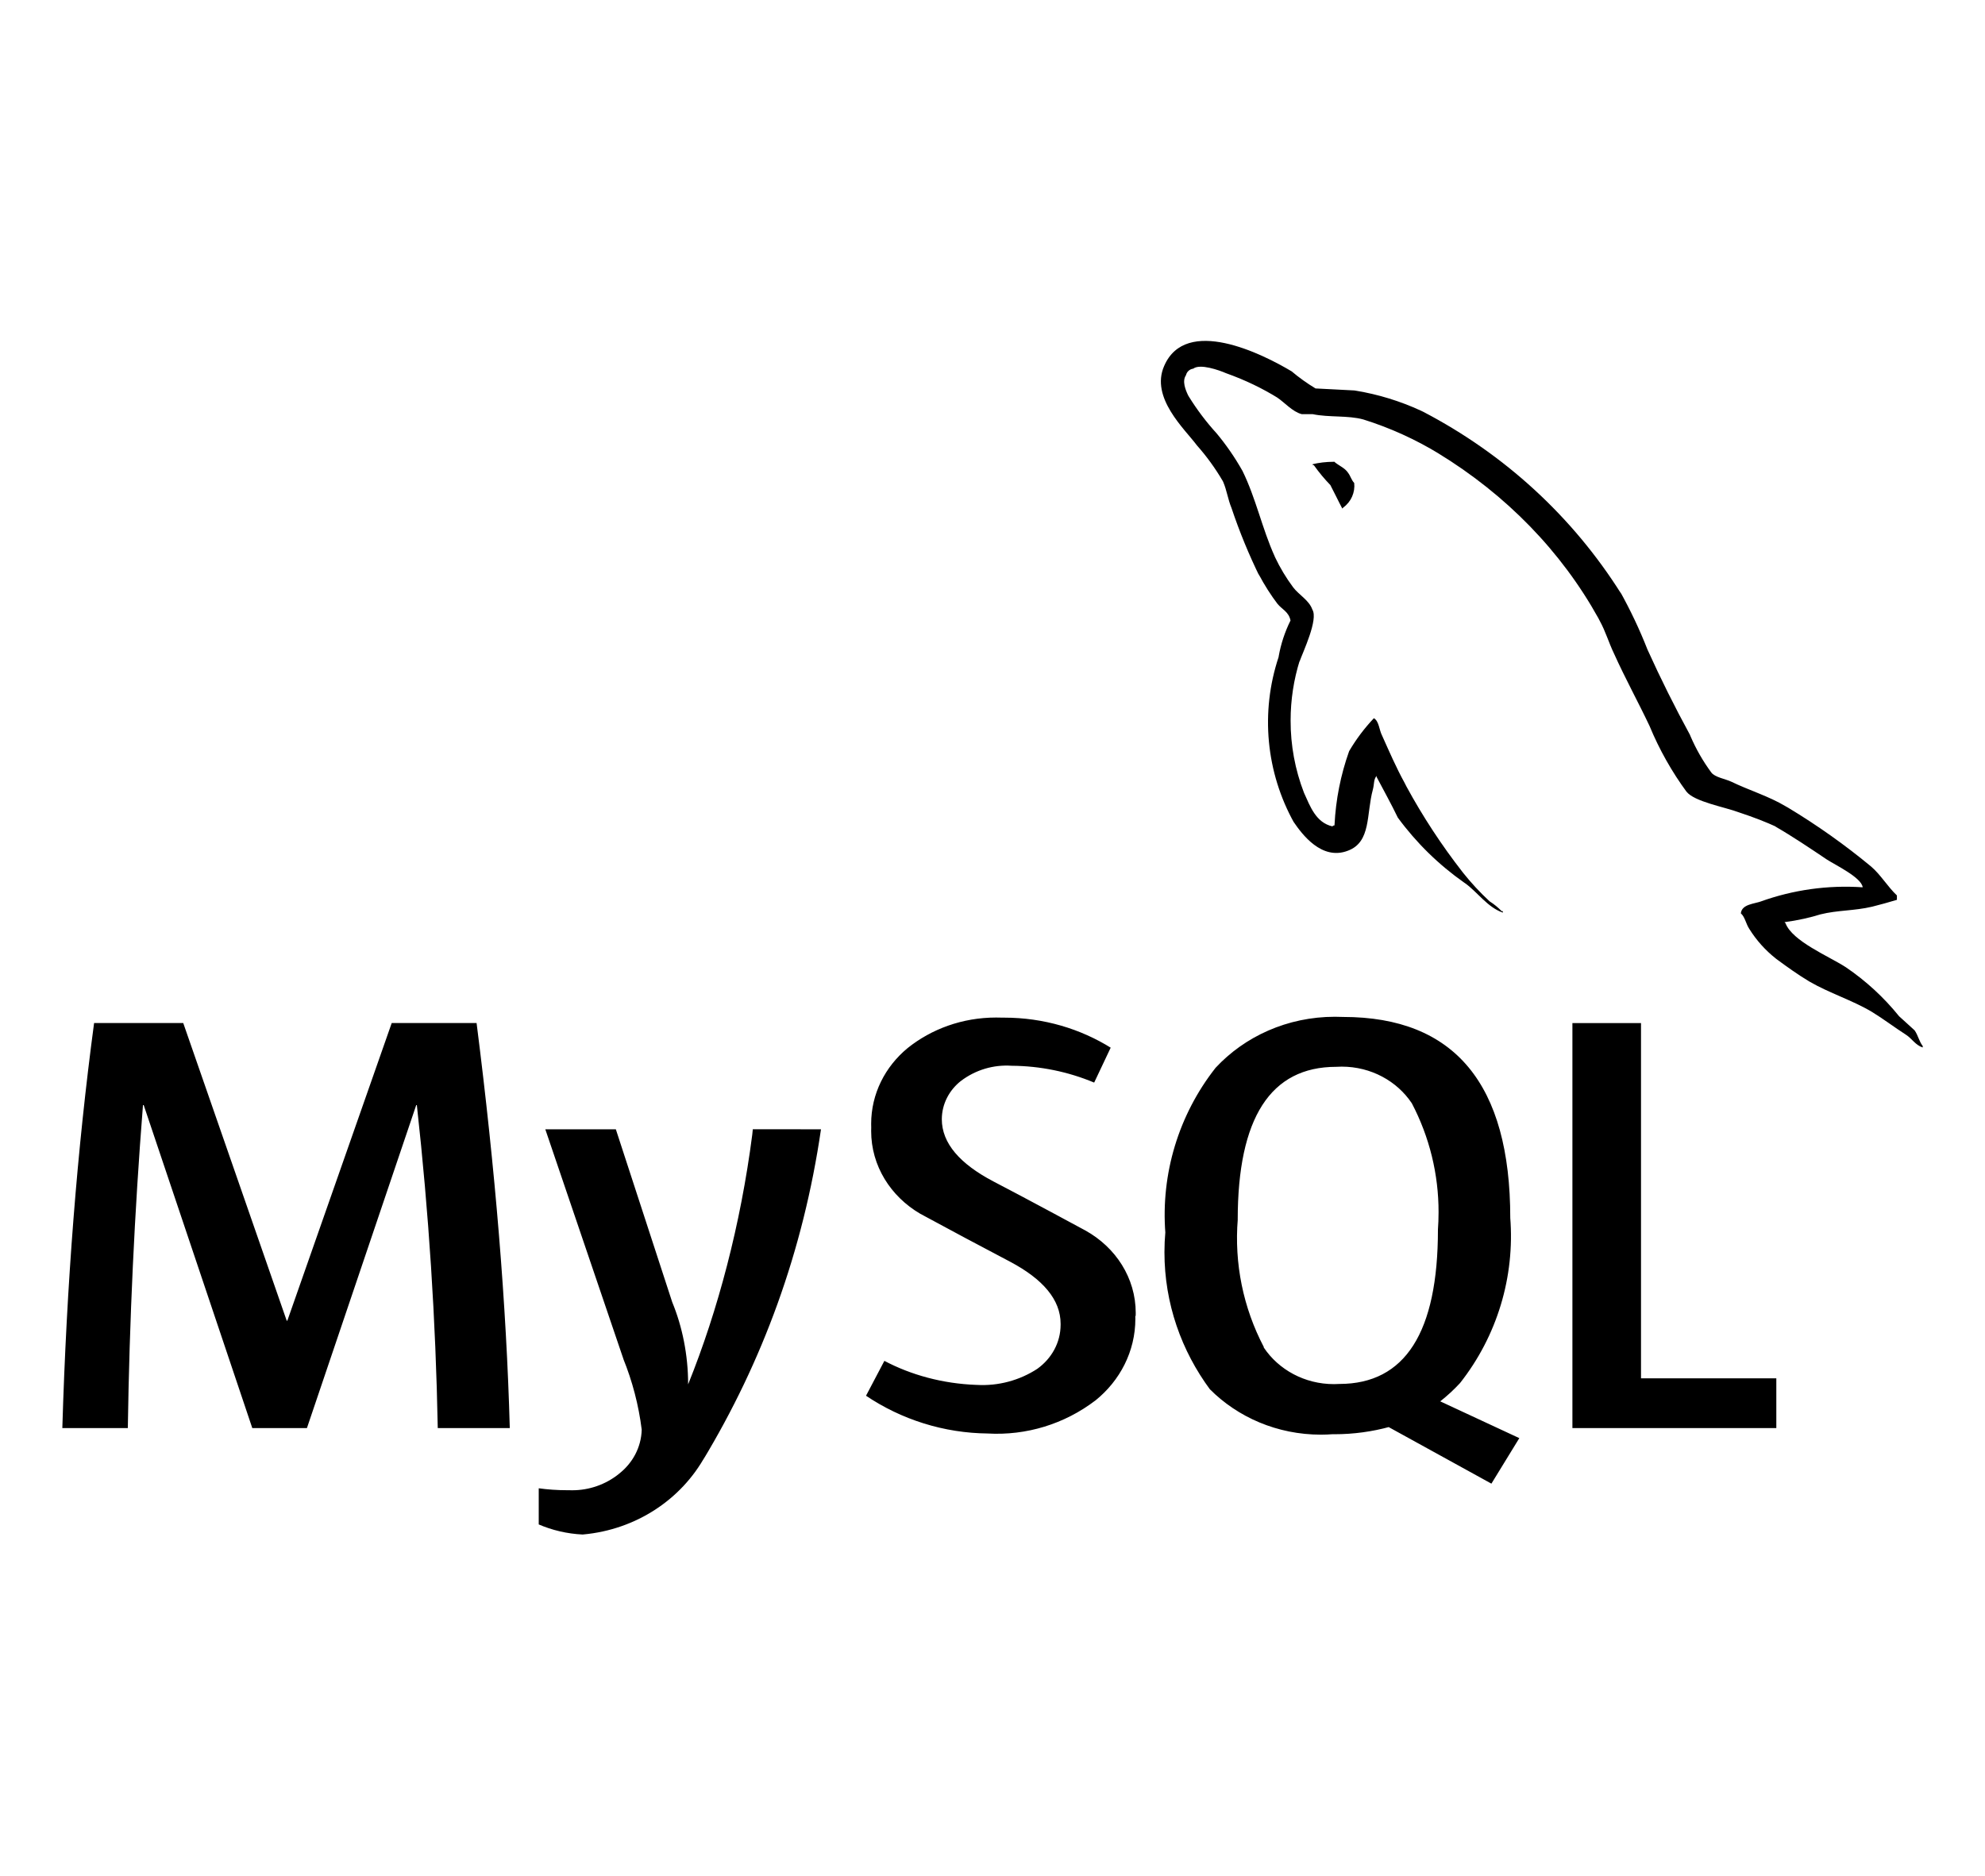
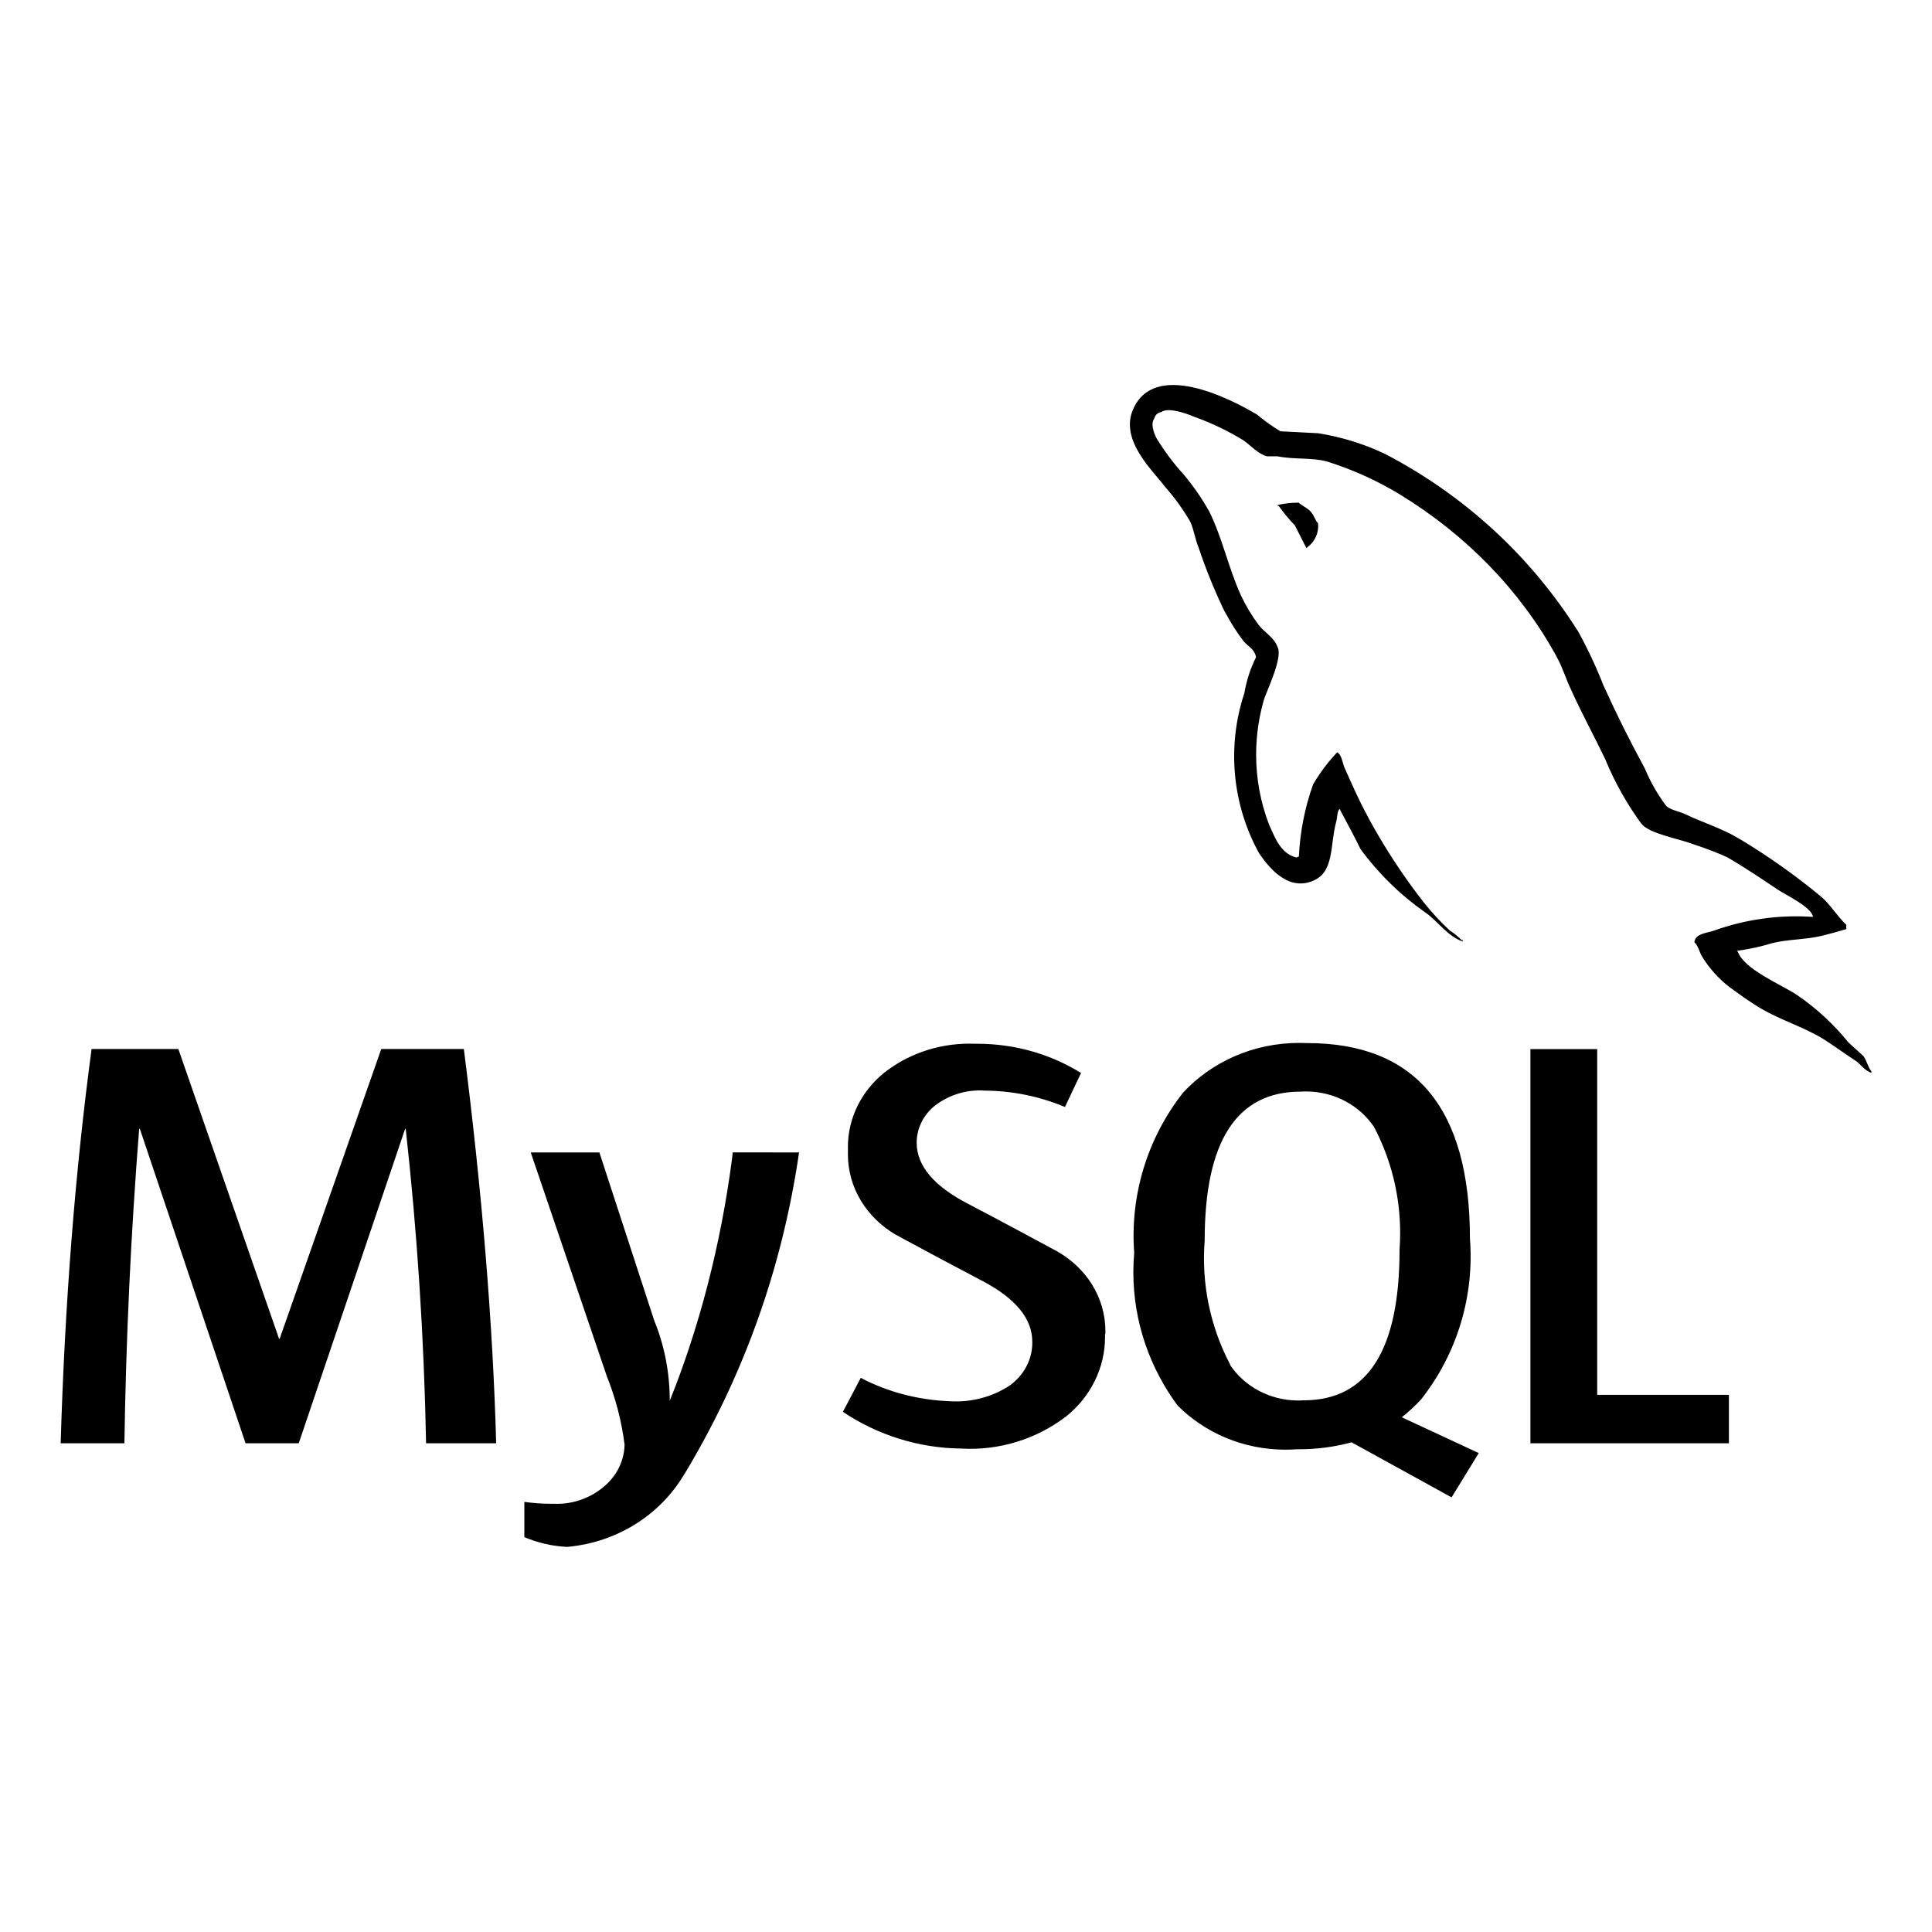
- <svg xmlns="http://www.w3.org/2000/svg" width="109" height="103" fill="none" viewBox="0 0 109 103">
+ <svg xmlns="http://www.w3.org/2000/svg" width="80" height="80" fill="none" viewBox="0 0 109 103">
  <path fill="#000" d="M102.276 48.729a13.765 13.765 0 0 0-5.607.785l.089-.029c-.426.161-1.107.161-1.165.673.235.212.27.563.467.86a6.333 6.333 0 0 0 1.46 1.628l.011.01c.596.44 1.192.869 1.82 1.245 1.106.644 2.363 1.027 3.446 1.674.617.377 1.247.856 1.874 1.258.31.2.511.564.909.693v-.081c-.194-.241-.255-.592-.446-.86-.286-.27-.569-.511-.852-.775a13.477 13.477 0 0 0-2.919-2.688l-.041-.026c-.909-.585-2.902-1.406-3.276-2.394l-.055-.058c.743-.1 1.403-.248 2.04-.448l-.081.023c.967-.242 1.853-.19 2.851-.425.449-.11.906-.241 1.362-.377v-.241c-.511-.483-.892-1.14-1.42-1.59a37.42 37.42 0 0 0-4.548-3.225l-.153-.087c-.892-.538-2.027-.885-2.967-1.342-.34-.161-.91-.242-1.107-.512a9.989 9.989 0 0 1-1.144-1.999l-.028-.07a70.213 70.213 0 0 1-2.33-4.678 26.267 26.267 0 0 0-1.525-3.222l.078.152c-2.677-4.246-6.407-7.658-10.86-9.985l-.146-.07a13.946 13.946 0 0 0-3.56-1.092l-.084-.013c-.712-.032-1.42-.08-2.13-.11a10.254 10.254 0 0 1-1.328-.952l.01.01c-1.617-.966-5.804-3.058-6.996-.29-.766 1.745 1.138 3.467 1.795 4.352a12.442 12.442 0 0 1 1.414 1.947l.034.065c.2.466.255.946.456 1.432a30.767 30.767 0 0 0 1.564 3.805l-.089-.2c.337.64.688 1.184 1.08 1.7l-.027-.04c.228.294.62.432.712.915a7.275 7.275 0 0 0-.648 1.963l-.006.045a11.349 11.349 0 0 0 .858 9.115l-.034-.064c.456.667 1.54 2.147 2.99 1.58 1.278-.482.995-2.01 1.363-3.356.085-.322.03-.535.204-.753v.06c.399.757.801 1.478 1.165 2.234a15.728 15.728 0 0 0 3.648 3.573l.045.03c.681.482 1.223 1.319 2.074 1.615v-.08h-.064a3.66 3.66 0 0 0-.644-.528l-.014-.007a14.21 14.21 0 0 1-1.461-1.574l-.027-.035a34.174 34.174 0 0 1-3.083-4.703l-.099-.196c-.466-.843-.858-1.754-1.233-2.588-.17-.322-.17-.805-.456-.965a9.992 9.992 0 0 0-1.336 1.77l-.027.051a14.087 14.087 0 0 0-.797 4.027v.035c-.116.03-.058 0-.116.058-.91-.209-1.223-1.1-1.563-1.85a10.92 10.92 0 0 1-.733-3.963c0-1.146.174-2.253.501-3.299l-.02.084c.2-.564 1.052-2.34.712-2.881-.178-.512-.74-.805-1.053-1.22a9.775 9.775 0 0 1-.995-1.654l-.027-.065c-.681-1.503-1.022-3.17-1.76-4.673a13.912 13.912 0 0 0-1.445-2.093l.024.03a13.743 13.743 0 0 1-1.53-2.028l-.037-.065c-.14-.293-.34-.779-.116-1.1a.471.471 0 0 1 .399-.361c.374-.29 1.43.087 1.798.248 1.08.386 2.01.84 2.872 1.374l-.055-.032c.399.264.831.776 1.342.908h.596c.91.19 1.938.058 2.79.293a18.766 18.766 0 0 1 4.166 1.889l-.072-.042c3.76 2.295 6.772 5.398 8.809 9.064l.068.132c.34.618.49 1.188.8 1.832.597 1.326 1.332 2.668 1.939 3.949a17.31 17.31 0 0 0 2.067 3.666l-.04-.058c.425.563 2.135.856 2.901 1.15.808.267 1.455.52 2.082.807l-.126-.051c.977.563 1.931 1.207 2.851 1.825.466.305 1.887.978 1.972 1.519l-.007.01ZM62.341 72.267c0 .049.004.103.004.158 0 1.796-.849 3.402-2.19 4.484l-.01.006a8.902 8.902 0 0 1-5.914 1.81h.02a12.206 12.206 0 0 1-6.73-2.096l.034.022 1.008-1.915c1.461.773 3.198 1.252 5.045 1.32h.02a5.516 5.516 0 0 0 3.352-.895l-.017.01c.78-.56 1.277-1.436 1.277-2.42v-.056.004c0-1.326-.977-2.453-2.759-3.4a433.662 433.662 0 0 1-4.95-2.642c-1.627-.953-2.694-2.63-2.694-4.542 0-.067 0-.135.004-.202v.01c-.004-.062-.004-.133-.004-.204 0-1.657.774-3.144 1.996-4.155l.007-.006c1.301-1.043 3.001-1.677 4.858-1.677.119 0 .235.003.35.006h-.017.106c2.177 0 4.203.615 5.893 1.674l-.041-.023-.906 1.916a11.928 11.928 0 0 0-4.52-.924h-.007a4.134 4.134 0 0 0-2.79.834l.007-.007c-.644.505-1.053 1.262-1.056 2.108 0 1.32.995 2.453 2.834 3.418 1.673.866 5.052 2.695 5.052 2.695 1.662.923 2.762 2.604 2.762 4.528 0 .058 0 .12-.003.178v-.01l-.02-.007Zm7.058 1.71a12.854 12.854 0 0 1-1.43-7.027l-.004.045c0-5.603 1.802-8.405 5.406-8.407.088-.007.194-.01.303-.01 1.618 0 3.038.798 3.845 2.002l.01.016a12.827 12.827 0 0 1 1.465 5.98c0 .335-.013.667-.037.995l.003-.045c0 5.648-1.802 8.474-5.405 8.478-.092.007-.198.01-.304.01-1.618 0-3.041-.798-3.849-2.002l-.01-.016.007-.02Zm14.013 4.995-4.326-2.012c.395-.312.75-.64 1.077-.994l.01-.01a13.036 13.036 0 0 0 2.756-9.106l.003.045c0-7.36-3.058-11.042-9.173-11.046a9.217 9.217 0 0 0-.457-.01c-2.612 0-4.959 1.085-6.556 2.807l-.007.01a13.059 13.059 0 0 0-2.746 9.073l-.003-.045c-.03.325-.048.705-.048 1.088 0 2.813.933 5.42 2.52 7.56l-.03-.041c1.53 1.538 3.7 2.498 6.1 2.498.225 0 .447-.01.665-.026l-.03.003h.108c1.06 0 2.085-.145 3.056-.412l-.075.02 5.64 3.105 1.533-2.5-.017-.007Zm14.13-.544H86.344V56.187h3.767v19.508h7.43v2.733Zm-52.46-16.41c-.978 6.709-3.216 12.763-6.49 18.187l.137-.248c-1.311 2.385-3.791 4.046-6.703 4.313l-.035.003a6.996 6.996 0 0 1-2.449-.57l.041.017v-1.986c.467.067 1.005.106 1.554.106h.095c.054.003.112.003.174.003a4.09 4.09 0 0 0 2.582-.901l-.007.003c.75-.582 1.23-1.451 1.257-2.43a15.494 15.494 0 0 0-1.019-3.91l.041.109-4.316-12.695h3.873l3.096 9.492c.552 1.339.873 2.89.873 4.51v.006c1.641-4.062 2.888-8.8 3.522-13.715l.03-.296 3.744.003Zm-17.1 16.41h-3.944A194.038 194.038 0 0 0 22.89 60.69h-.034l-6.002 17.738h-3L7.891 60.69h-.04a278.565 278.565 0 0 0-.832 17.738H3.423c.234-7.907.816-15.322 1.744-22.245h4.895l5.682 16.348h.034l5.732-16.348h4.66c1.031 8.105 1.639 15.52 1.823 22.245h-.01Zm45.27-53.067h-.028c-.405 0-.797.048-1.172.138l.034-.006v.051h.058c.293.412.593.77.917 1.104l-.007-.006c.228.43.426.859.654 1.287l.058-.061a1.468 1.468 0 0 0 .596-1.349v.007c-.17-.19-.194-.377-.34-.564-.171-.27-.536-.402-.767-.614l-.004.012Z" />
</svg>
